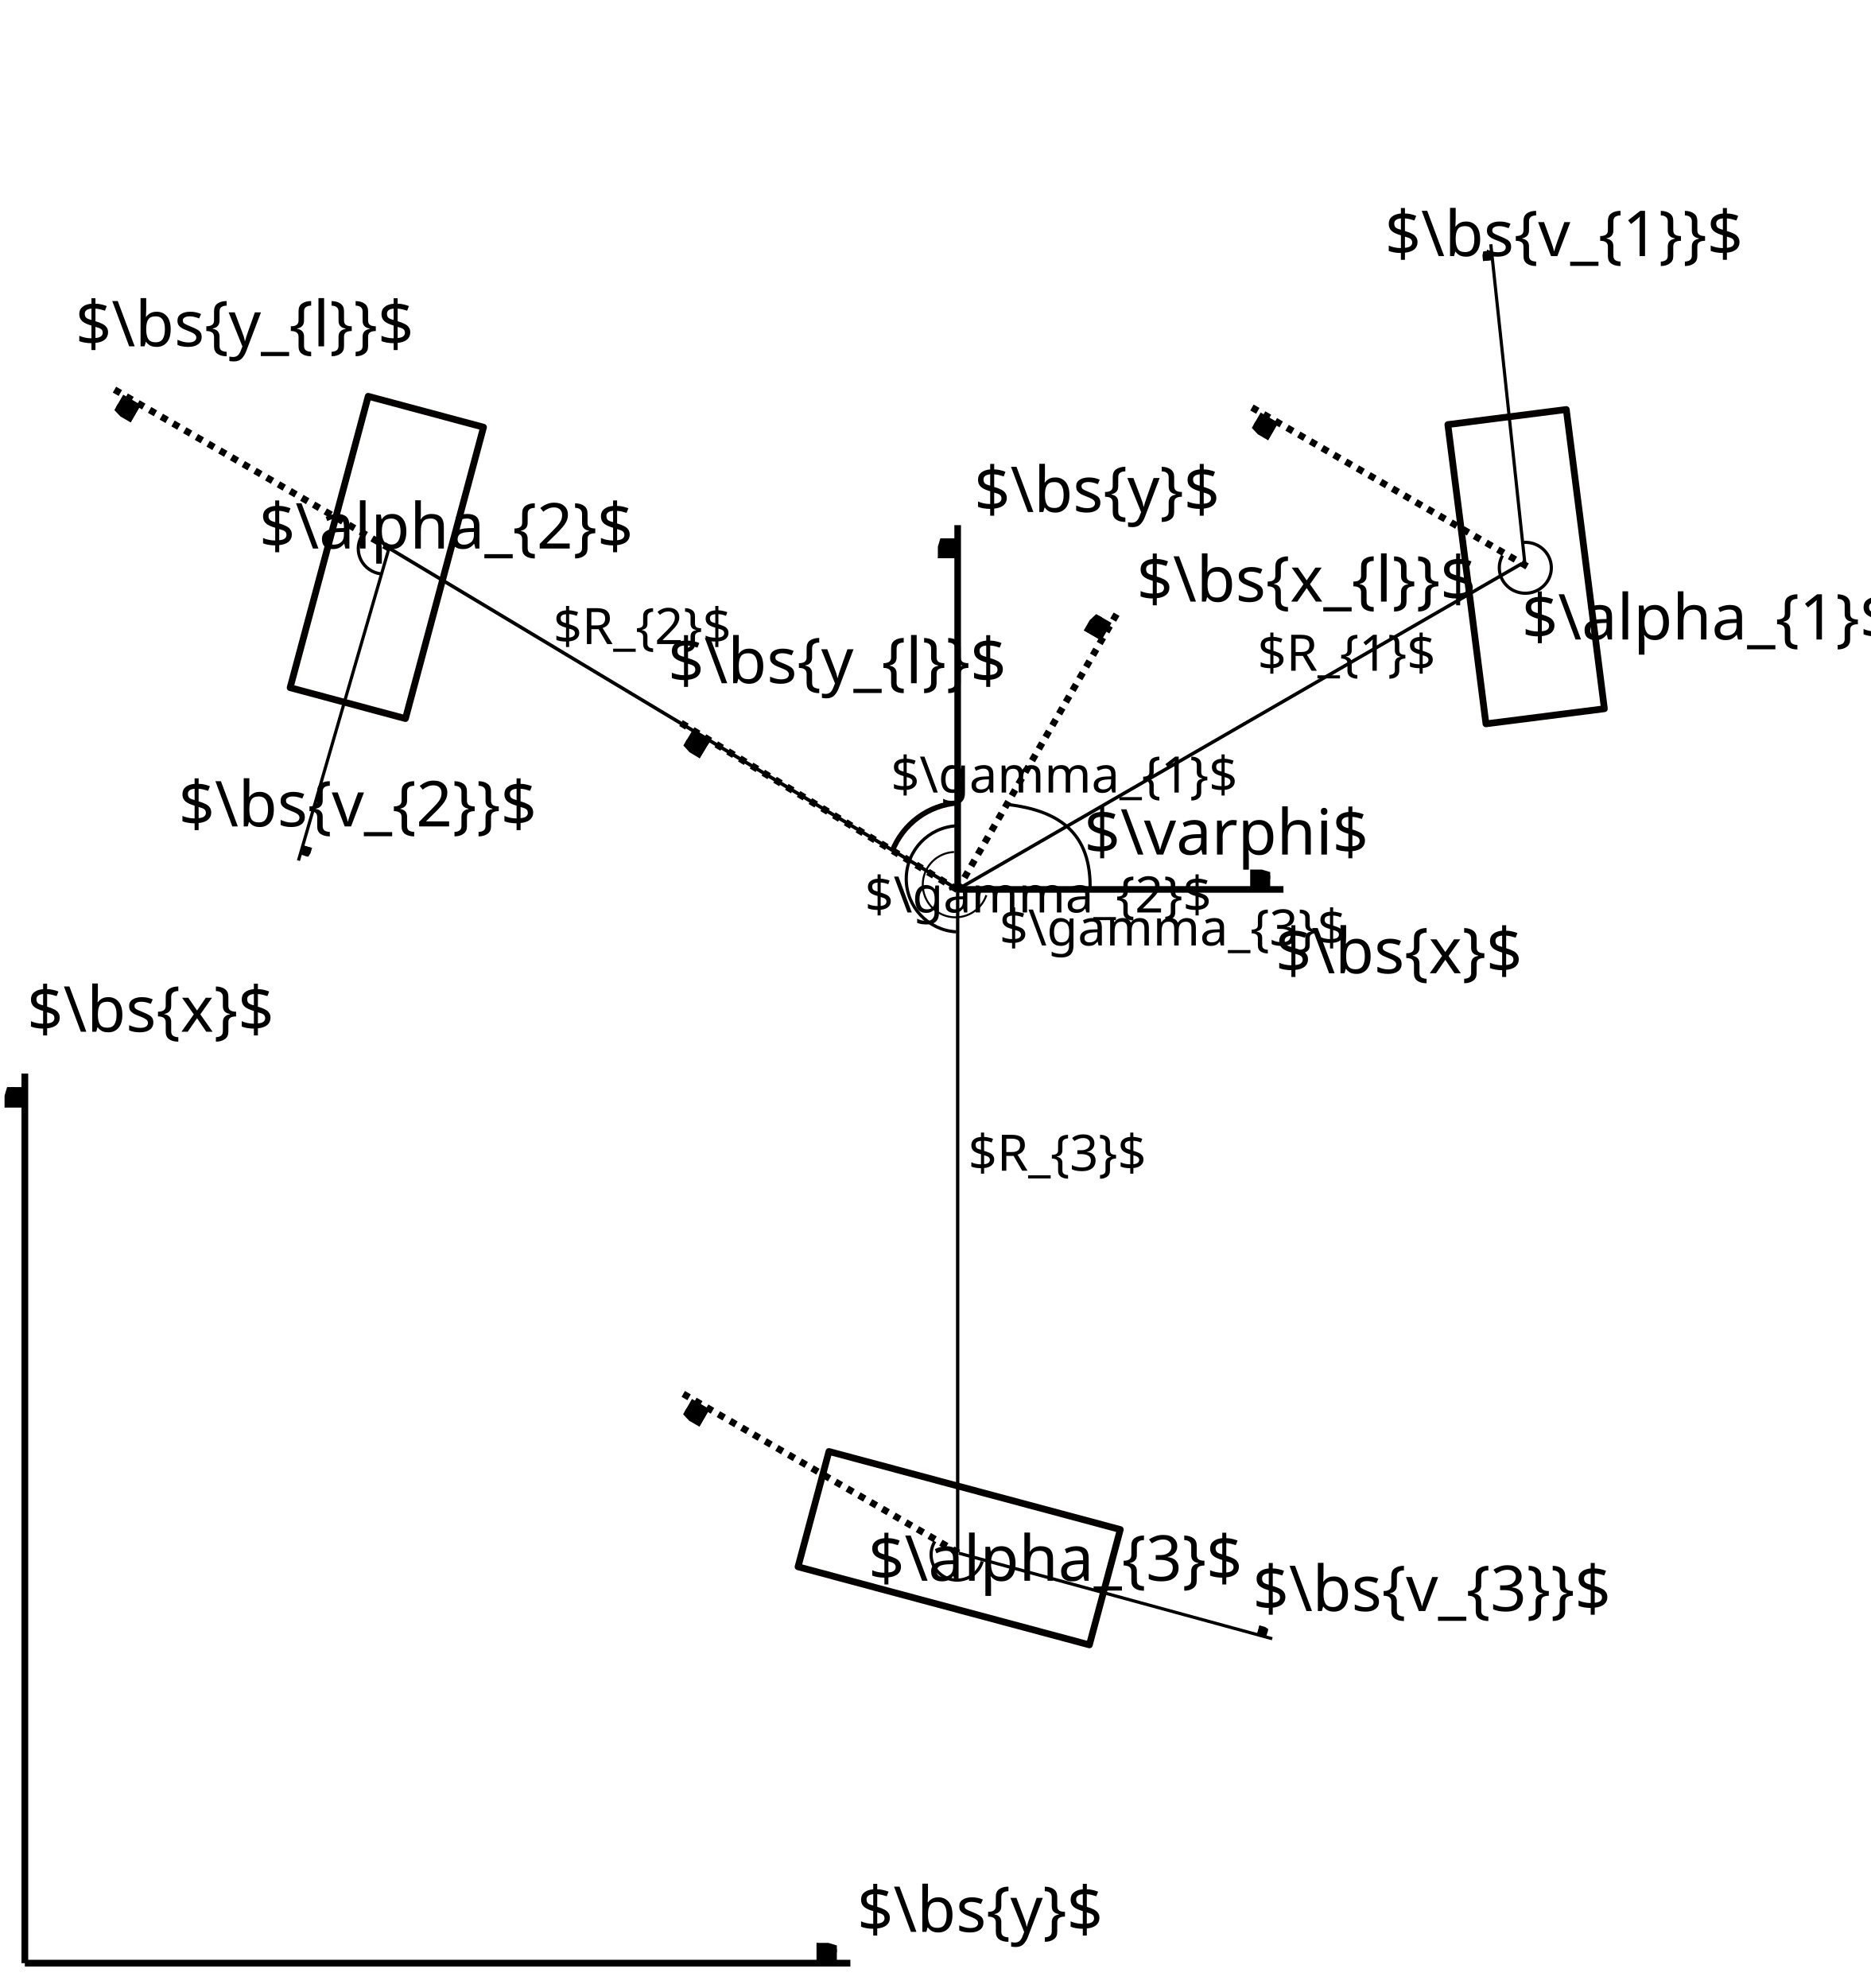
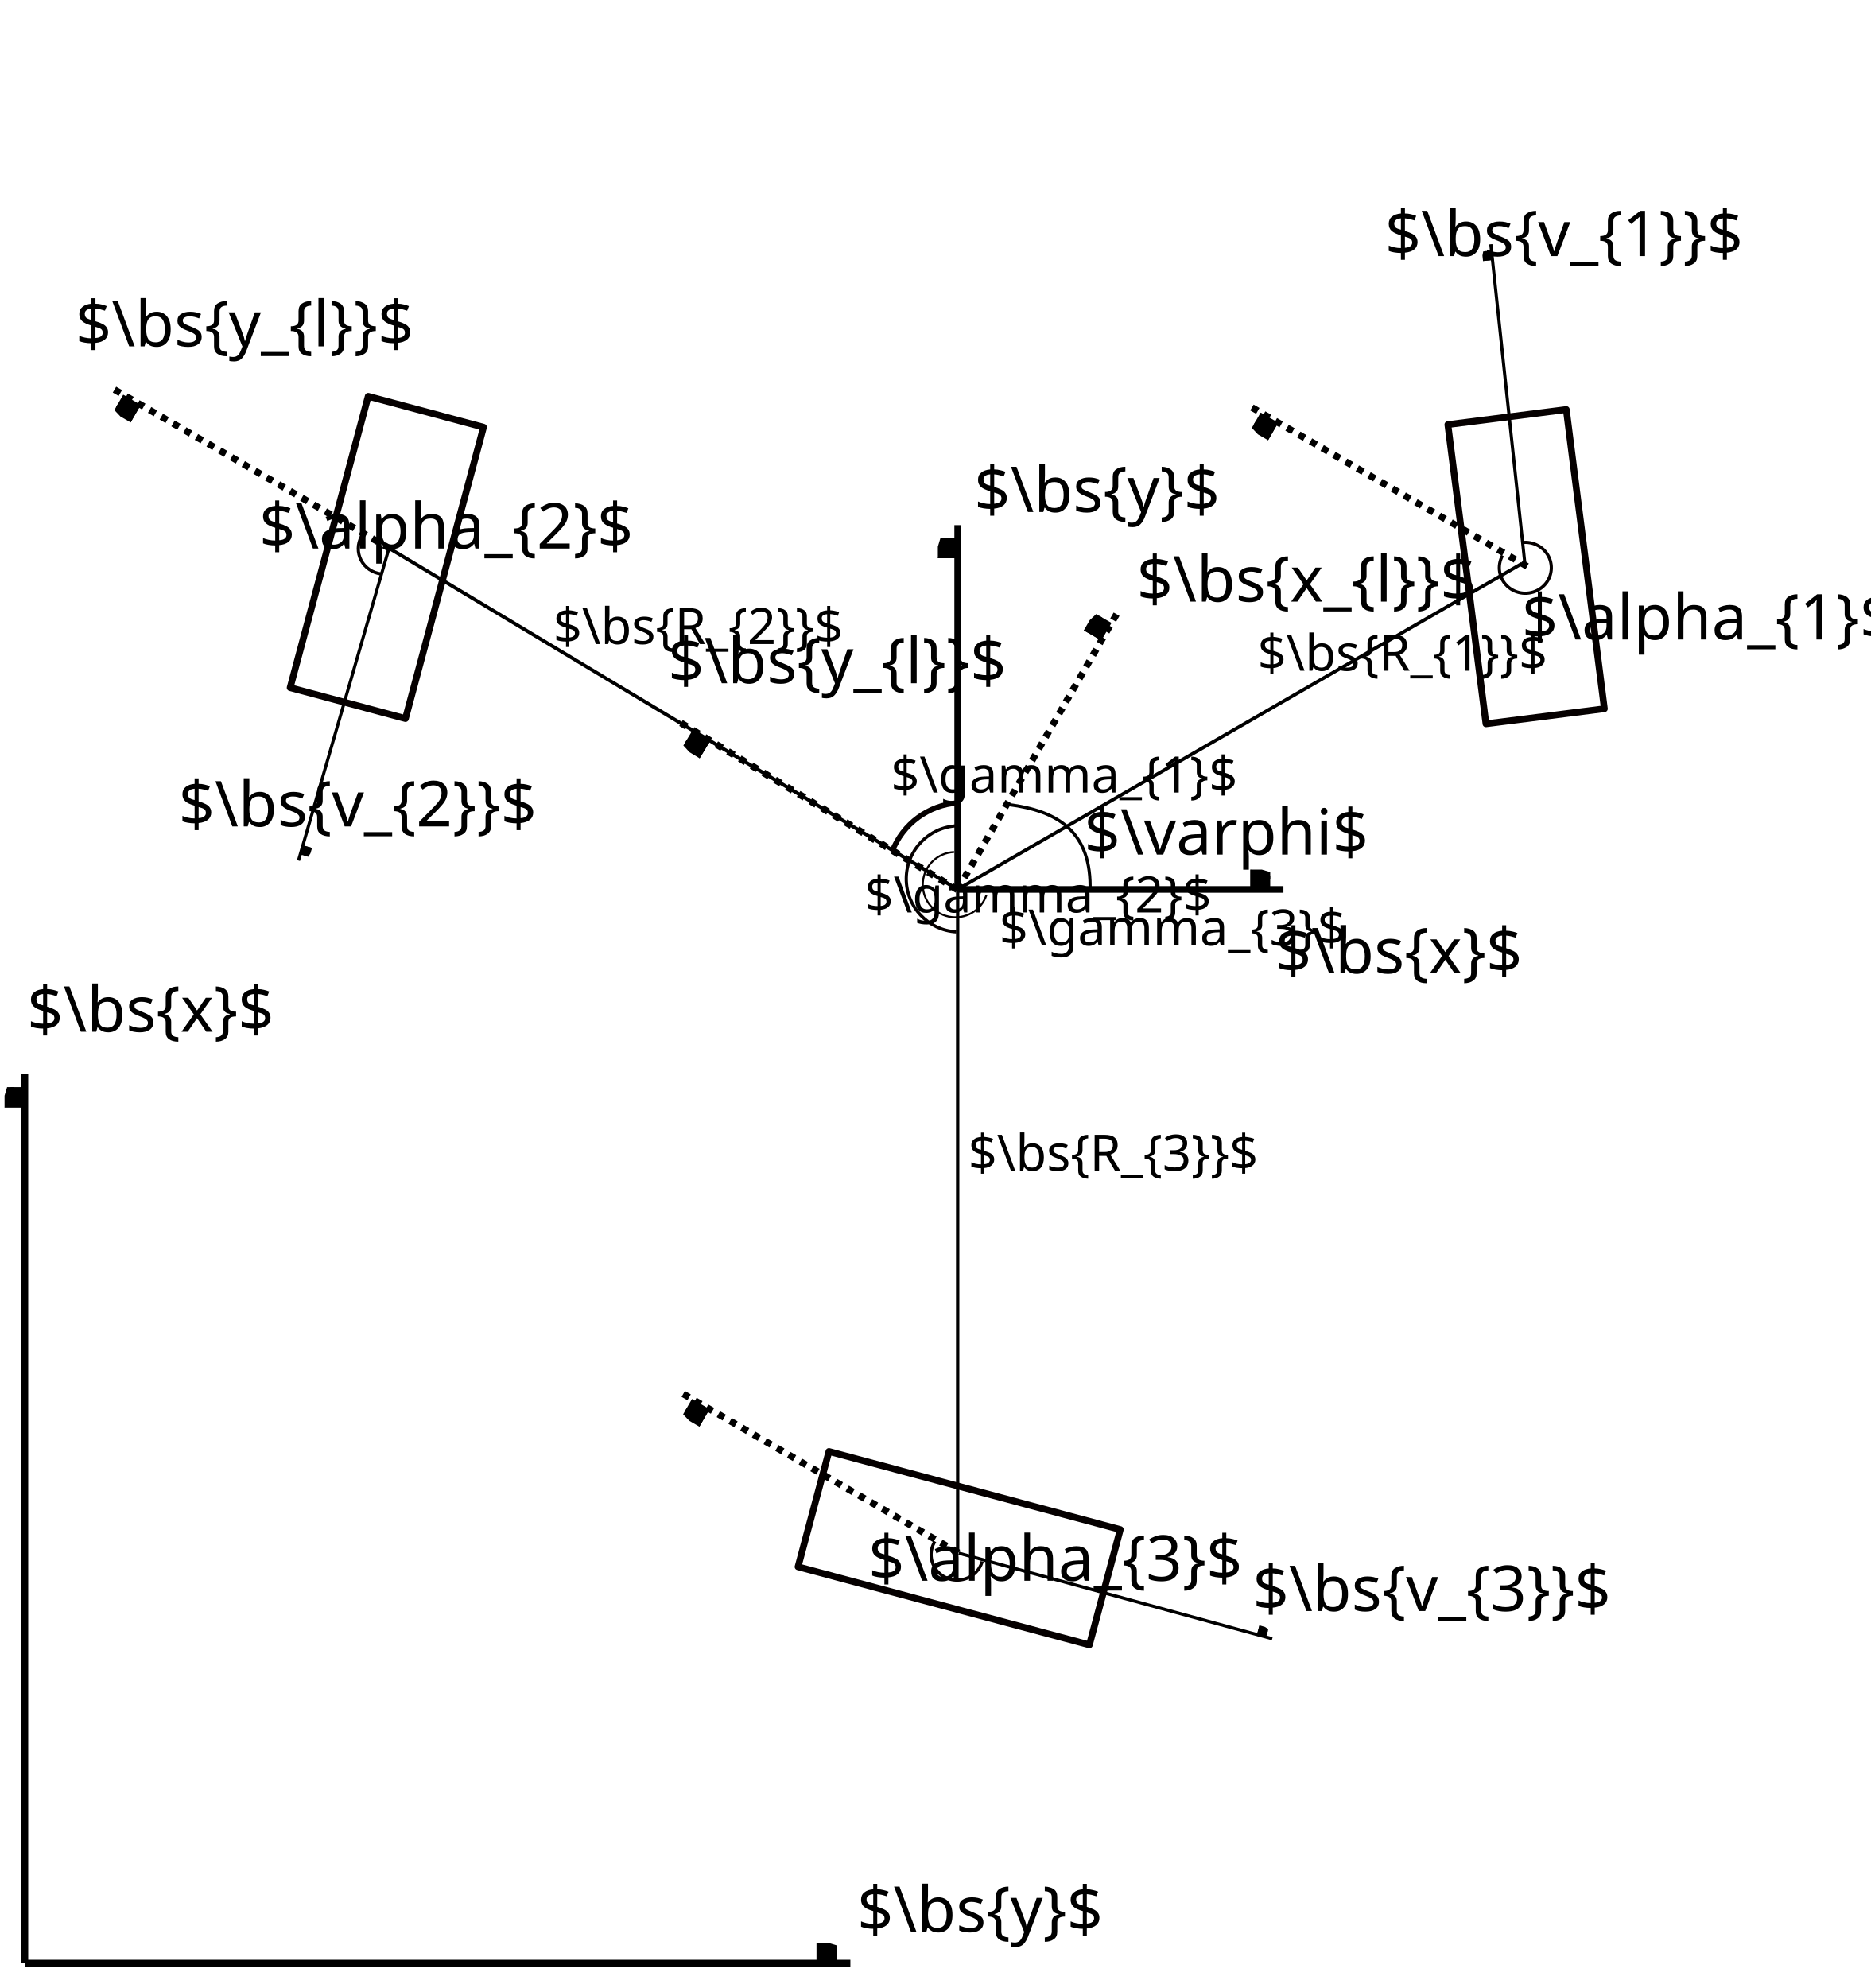
<svg xmlns="http://www.w3.org/2000/svg" width="196.959mm" height="209.342mm" viewBox="0 0 196.959 209.342" version="1.1" id="svg8">
  <defs id="defs2">
    <marker id="marker11127" refX="5" refY="3" orient="auto-start-reverse">
      <path style="fill:context-stroke;stroke:#000000;stroke-opacity:1" d="M 10,3 0,6 V 0 Z" id="path11125" />
    </marker>
    <marker orient="auto-start-reverse" refY="3" refX="5" id="marker7293">
      <path id="path7291" d="M 10,3 0,6 V 0 Z" style="fill:context-stroke;stroke:#000000;stroke-opacity:1" />
    </marker>
    <marker id="marker7194" refX="5" refY="3" orient="auto-start-reverse">
      <path style="fill:context-stroke;stroke:#000000;stroke-opacity:1" d="M 10,3 0,6 V 0 Z" id="path7192" />
    </marker>
    <marker orient="auto-start-reverse" refY="3" refX="5" id="marker7074">
      <path id="path7072" d="M 10,3 0,6 V 0 Z" style="fill:context-stroke;stroke:#000000;stroke-opacity:1" />
    </marker>
    <marker id="marker5069" refX="5" refY="3" orient="auto-start-reverse">
      <path style="fill:context-stroke;stroke:#000000;stroke-opacity:1" d="M 10,3 0,6 V 0 Z" id="path5067" />
    </marker>
    <marker orient="auto-start-reverse" refY="3" refX="5" id="marker4927">
      <path id="path4925" d="M 10,3 0,6 V 0 Z" style="fill:context-stroke;stroke:#000000;stroke-opacity:1" />
    </marker>
    <marker orient="auto-start-reverse" refY="3" refX="5" id="ExperimentalArrow">
      <path id="path4870" d="M 10,3 0,6 V 0 Z" style="fill:context-stroke;stroke:#000000;stroke-opacity:1" />
    </marker>
    <marker orient="auto" refY="0" refX="0" id="Arrow1Lend" style="overflow:visible">
      <path id="path4620" d="M 0,0 5,-5 -12.5,0 5,5 Z" style="fill:#000000;fill-opacity:1;fill-rule:evenodd;stroke:#000000;stroke-width:1pt;stroke-opacity:1" transform="matrix(-0.8,0,0,-0.8,-10,0)" />
    </marker>
    <marker id="marker5069-9" refX="5" refY="3" orient="auto-start-reverse">
      <path style="fill:context-stroke;stroke:#000000;stroke-opacity:1" d="M 10,3 0,6 V 0 Z" id="path5067-1" />
    </marker>
    <marker id="marker5069-9-7" refX="5" refY="3" orient="auto-start-reverse">
      <path style="fill:context-stroke;stroke:#000000;stroke-opacity:1" d="M 10,3 0,6 V 0 Z" id="path5067-1-0" />
    </marker>
    <marker orient="auto-start-reverse" refY="3" refX="5" id="marker7293-3">
      <path id="path7291-6" d="M 10,3 0,6 V 0 Z" style="fill:context-stroke;stroke:#000000;stroke-opacity:1" />
    </marker>
    <marker id="marker11127-0" refX="5" refY="3" orient="auto-start-reverse">
      <path style="fill:context-stroke;stroke:#000000;stroke-opacity:1" d="M 10,3 0,6 V 0 Z" id="path11125-2" />
    </marker>
    <marker id="marker11127-0-9" refX="5" refY="3" orient="auto-start-reverse">
      <path style="fill:context-stroke;stroke:#000000;stroke-opacity:1" d="M 10,3 0,6 V 0 Z" id="path11125-2-2" />
    </marker>
    <marker orient="auto-start-reverse" refY="3" refX="5" id="marker7293-3-1">
      <path id="path7291-6-0" d="M 10,3 0,6 V 0 Z" style="fill:context-stroke;stroke:#000000;stroke-opacity:1" />
    </marker>
    <marker orient="auto-start-reverse" refY="3" refX="5" id="marker7293-3-1-1">
      <path id="path7291-6-0-1" d="M 10,3 0,6 V 0 Z" style="fill:context-stroke;stroke:#000000;stroke-opacity:1" />
    </marker>
    <marker orient="auto-start-reverse" refY="3" refX="5" id="marker7293-3-1-1-6">
      <path id="path7291-6-0-1-4" d="M 10,3 0,6 V 0 Z" style="fill:context-stroke;stroke:#000000;stroke-opacity:1" />
    </marker>
  </defs>
  <g id="layer1" transform="translate(-5.943397,4.346397)">
    <ellipse style="fill:none;stroke-width:0.334" id="path3771" cx="87.24" cy="30.529" rx="34.539" ry="15.837" />
    <rect style="fill:none;stroke-width:0.334" id="rect3773" width="57.621" height="29.484" x="57.25" y="-4.346" />
    <path style="opacity:1;fill:none;stroke:#000000;stroke-width:0.696;stroke-linecap:butt;stroke-linejoin:round;stroke-miterlimit:4;stroke-dasharray:none;stroke-opacity:1;marker-end:url(#ExperimentalArrow);image-rendering:auto" d="M 106.795,89.312 V 50.951" id="path3789" />
    <path style="fill:none;stroke:#000000;stroke-width:0.696;stroke-linecap:butt;stroke-linejoin:miter;stroke-miterlimit:4;stroke-dasharray:none;stroke-opacity:1;marker-end:url(#marker4927)" d="m 106.795,89.312 h 34.305" id="path4613" />
    <path style="fill:none;stroke:#000000;stroke-width:0.363px;stroke-linecap:butt;stroke-linejoin:miter;stroke-opacity:1" d="M 106.802,89.3 166.243,54.981" id="path5262" />
    <path style="fill:none;stroke:#000000;stroke-width:0.372px;stroke-linecap:butt;stroke-linejoin:miter;stroke-opacity:1" d="M 106.795,89.312 46.98,53.416" id="path5262-3" />
    <path style="fill:none;stroke:#000000;stroke-width:0.351px;stroke-linecap:butt;stroke-linejoin:miter;stroke-opacity:1" d="M 106.795,89.312 V 159.092" id="path5262-5" />
    <text xml:space="preserve" style="font-style:normal;font-weight:normal;font-size:6.672px;line-height:1.25;font-family:sans-serif;letter-spacing:0px;word-spacing:0px;fill:#000000;fill-opacity:1;stroke:none;stroke-width:0.334" x="140.251" y="98.142" id="text5287">
      <tspan id="tspan5285" x="140.251" y="98.142" style="stroke-width:0.334">$\bs{x}$</tspan>
    </text>
    <text xml:space="preserve" style="font-style:normal;font-variant:normal;font-weight:normal;font-stretch:normal;font-size:6.671px;line-height:1.25;font-family:sans-serif;-inkscape-font-specification:'sans-serif, Normal';font-variant-ligatures:normal;font-variant-caps:normal;font-variant-numeric:normal;font-feature-settings:normal;text-align:start;letter-spacing:0px;word-spacing:0px;writing-mode:lr-tb;text-anchor:start;fill:#000000;fill-opacity:1;stroke:none;stroke-width:0.334" x="108.533" y="49.567" id="text5291">
      <tspan id="tspan17871" x="108.533" y="49.567">$\bs{y}$</tspan>
    </text>
    <path style="fill:none;stroke:#000000;stroke-width:0.334;stroke-linecap:butt;stroke-linejoin:miter;stroke-miterlimit:4;stroke-dasharray:none;stroke-opacity:1;marker-end:url(#marker5069)" d="m 166.57,55.415 -3.632,-34.041" id="path5466" />
    <path style="fill:none;stroke:#000000;stroke-width:0.334;stroke-linecap:butt;stroke-linejoin:miter;stroke-miterlimit:4;stroke-dasharray:none;stroke-opacity:1;marker-end:url(#marker5069-9)" d="M 46.906,53.391 37.375,86.272" id="path5466-2" />
    <path style="fill:none;stroke:#000000;stroke-width:0.334;stroke-linecap:butt;stroke-linejoin:miter;stroke-miterlimit:4;stroke-dasharray:none;stroke-opacity:1;marker-end:url(#marker5069-9-7)" d="m 106.896,159.202 33.026,9.015" id="path5466-2-9" />
    <text xml:space="preserve" style="font-style:normal;font-weight:normal;font-size:6.672px;line-height:1.25;font-family:sans-serif;letter-spacing:0px;word-spacing:0px;fill:#000000;fill-opacity:1;stroke:none;stroke-width:0.334" x="151.787" y="22.621" id="text7052">
      <tspan id="tspan7050" x="151.787" y="22.621" style="stroke-width:0.334">$\bs{v_{1}}$</tspan>
    </text>
    <text xml:space="preserve" style="font-style:normal;font-weight:normal;font-size:6.672px;line-height:1.25;font-family:sans-serif;letter-spacing:0px;word-spacing:0px;fill:#000000;fill-opacity:1;stroke:none;stroke-width:0.334" x="24.751" y="82.678" id="text7056">
      <tspan id="tspan7054" x="24.751" y="82.678" style="stroke-width:0.334">$\bs{v_{2}}$</tspan>
    </text>
    <text xml:space="preserve" style="font-style:normal;font-weight:normal;font-size:6.672px;line-height:1.25;font-family:sans-serif;letter-spacing:0px;word-spacing:0px;fill:#000000;fill-opacity:1;stroke:none;stroke-width:0.334" x="137.869" y="165.298" id="text7060">
      <tspan id="tspan7058" x="137.869" y="165.298" style="stroke-width:0.334">$\bs{v_{3}}$</tspan>
    </text>
    <path style="fill:none;stroke:#000000;stroke-width:0.712;stroke-linecap:butt;stroke-linejoin:miter;stroke-miterlimit:4;stroke-dasharray:none;stroke-opacity:1;marker-end:url(#marker7074)" d="M 8.559,202.38 V 108.705" id="path7064" />
    <path style="fill:none;stroke:#000000;stroke-width:0.712;stroke-linecap:butt;stroke-linejoin:miter;stroke-miterlimit:4;stroke-dasharray:none;stroke-opacity:1;marker-end:url(#marker7194)" d="M 8.559,202.38 H 95.495" id="path7184" />
    <text xml:space="preserve" style="font-style:normal;font-weight:normal;font-size:6.672px;line-height:1.25;font-family:sans-serif;letter-spacing:0px;word-spacing:0px;fill:#000000;fill-opacity:1;stroke:none;stroke-width:0.334" x="8.797" y="104.297" id="text7258">
      <tspan id="tspan7256" x="8.797" y="104.297" style="stroke-width:0.334">$\bs{x}$</tspan>
    </text>
    <text xml:space="preserve" style="font-style:normal;font-weight:normal;font-size:6.672px;line-height:1.25;font-family:sans-serif;letter-spacing:0px;word-spacing:0px;fill:#000000;fill-opacity:1;stroke:none;stroke-width:0.334" x="96.216" y="199.085" id="text7262">
      <tspan id="tspan7260" x="96.216" y="199.085" style="stroke-width:0.334">$\bs{y}$</tspan>
    </text>
    <path style="fill:none;stroke:#000000;stroke-width:0.712;stroke-linecap:butt;stroke-linejoin:miter;stroke-miterlimit:4;stroke-dasharray:0.712, 0.712;stroke-dashoffset:0;stroke-opacity:1;marker-end:url(#marker7293)" d="m 106.795,89.312 16.913,-29.293" id="path7283" />
    <path style="fill:none;stroke:#000000;stroke-width:0.723;stroke-linecap:butt;stroke-linejoin:miter;stroke-miterlimit:4;stroke-dasharray:0.723, 0.723;stroke-dashoffset:0;stroke-opacity:1;marker-end:url(#marker7293-3)" d="M 106.758,89.339 77.647,71.784" id="path7283-0" />
    <text xml:space="preserve" style="font-style:normal;font-weight:normal;font-size:6.672px;line-height:1.25;font-family:sans-serif;letter-spacing:0px;word-spacing:0px;fill:#000000;fill-opacity:1;stroke:none;stroke-width:0.334" x="125.654" y="59.003" id="text8142">
      <tspan id="tspan8140" x="125.654" y="59.003" style="stroke-width:0.334">$\bs{x_{l}}$</tspan>
    </text>
    <text xml:space="preserve" style="font-style:normal;font-weight:normal;font-size:6.672px;line-height:1.25;font-family:sans-serif;letter-spacing:0px;word-spacing:0px;fill:#000000;fill-opacity:1;stroke:none;stroke-width:0.334" x="76.289" y="67.595" id="text8146">
      <tspan id="tspan8144" x="76.289" y="67.595" style="stroke-width:0.334">$\bs{y_{l}}$</tspan>
    </text>
    <path style="fill:none;stroke:#000000;stroke-width:0.334px;stroke-linecap:butt;stroke-linejoin:miter;stroke-opacity:1" d="m 120.733,89.55 c 0.233,-6.331 -3.435,-8.533 -8.578,-9.173" id="path8174" />
    <text xml:space="preserve" style="font-style:normal;font-weight:normal;font-size:6.672px;line-height:1.25;font-family:sans-serif;letter-spacing:0px;word-spacing:0px;fill:#000000;fill-opacity:1;stroke:none;stroke-width:0.334" x="120.114" y="85.639" id="text8178">
      <tspan id="tspan8176" x="120.114" y="85.639" style="stroke-width:0.334">$\varphi$</tspan>
    </text>
    <rect style="opacity:1;fill:none;stroke:#050000;stroke-width:0.712;stroke-linejoin:round;stroke-miterlimit:4;stroke-dasharray:none;stroke-dashoffset:0;stroke-opacity:1" id="rect8196" width="31.765" height="12.572" x="60.047" y="-164.622" transform="rotate(82.74493)" />
    <rect style="opacity:1;fill:none;stroke:#050000;stroke-width:0.712;stroke-linejoin:round;stroke-miterlimit:4;stroke-dasharray:none;stroke-dashoffset:0;stroke-opacity:1" id="rect8196-6" width="31.765" height="12.572" x="-56.302" y="52.871" transform="rotate(-75)" />
    <rect style="opacity:1;fill:none;stroke:#050000;stroke-width:0.712;stroke-linejoin:round;stroke-miterlimit:4;stroke-dasharray:none;stroke-dashoffset:0;stroke-opacity:1" id="rect8196-6-2" width="31.765" height="12.572" x="-160.26" y="-131.878" transform="rotate(-165)" />
    <text xml:space="preserve" style="font-style:normal;font-weight:normal;font-size:6.672px;line-height:1.25;font-family:sans-serif;letter-spacing:0px;word-spacing:0px;fill:#000000;fill-opacity:1;stroke:none;stroke-width:0.334" x="166.204" y="62.997" id="text11343">
      <tspan id="tspan11341" x="166.204" y="62.997" style="stroke-width:0.334">$\alpha_{1}$</tspan>
    </text>
    <text xml:space="preserve" style="font-style:normal;font-variant:normal;font-weight:normal;font-stretch:normal;font-size:6.672px;line-height:1.25;font-family:sans-serif;-inkscape-font-specification:'sans-serif, Normal';font-variant-ligatures:normal;font-variant-caps:normal;font-variant-numeric:normal;font-feature-settings:normal;text-align:start;letter-spacing:0px;word-spacing:0px;writing-mode:lr-tb;text-anchor:start;fill:#000000;fill-opacity:1;stroke:none;stroke-width:0.334" x="97.391" y="162.113" id="text11343-7">
      <tspan id="tspan13957" x="97.391" y="162.113" style="stroke-width:0.334">$\alpha_{3}$</tspan>
    </text>
    <text xml:space="preserve" style="font-style:normal;font-variant:normal;font-weight:normal;font-stretch:normal;font-size:6.672px;line-height:1.25;font-family:sans-serif;-inkscape-font-specification:'sans-serif, Normal';font-variant-ligatures:normal;font-variant-caps:normal;font-variant-numeric:normal;font-feature-settings:normal;text-align:start;letter-spacing:0px;word-spacing:0px;writing-mode:lr-tb;text-anchor:start;fill:#000000;fill-opacity:1;stroke:none;stroke-width:0.334" x="33.238" y="53.414" id="text11343-7-8">
      <tspan id="tspan13955" x="33.238" y="53.414" style="stroke-width:0.334">$\alpha_{2}$</tspan>
    </text>
    <path style="opacity:1;fill:none;stroke:#050000;stroke-width:0.334;stroke-linejoin:round;stroke-miterlimit:4;stroke-dasharray:none;stroke-dashoffset:0;stroke-opacity:1" id="path14763" d="m 109.376,160.079 a 2.74,2.681 0 0 1 -2.201,1.93 2.74,2.681 0 0 1 -2.712,-1.149 2.74,2.681 0 0 1 -0.068,-2.891" />
    <text xml:space="preserve" style="font-style:normal;font-weight:normal;font-size:5.292px;line-height:1.25;font-family:sans-serif;letter-spacing:0px;word-spacing:0px;fill:#000000;fill-opacity:1;stroke:none;stroke-width:0.265" x="138.375" y="66.283" id="text14803">
-       <tspan id="tspan14801" x="138.375" y="66.283" style="stroke-width:0.265">$R_{1}$</tspan>
+       <tspan id="tspan14801" x="138.375" y="66.283" style="stroke-width:0.265">$\bs{R_{1}}$</tspan>
    </text>
    <text xml:space="preserve" style="font-style:normal;font-weight:normal;font-size:5.292px;line-height:1.25;font-family:sans-serif;letter-spacing:0px;word-spacing:0px;fill:#000000;fill-opacity:1;stroke:none;stroke-width:0.265" x="64.208" y="63.477" id="text14807">
-       <tspan id="tspan14805" x="64.208" y="63.477" style="stroke-width:0.265">$R_{2}$</tspan>
+       <tspan id="tspan14805" x="64.208" y="63.477" style="stroke-width:0.265">$\bs{R_{2}}$</tspan>
    </text>
    <text xml:space="preserve" style="font-style:normal;font-weight:normal;font-size:5.292px;line-height:1.25;font-family:sans-serif;letter-spacing:0px;word-spacing:0px;fill:#000000;fill-opacity:1;stroke:none;stroke-width:0.265" x="107.907" y="118.935" id="text14811">
-       <tspan id="tspan14809" x="107.907" y="118.935" style="stroke-width:0.265">$R_{3}$</tspan>
+       <tspan id="tspan14809" x="107.907" y="118.935" style="stroke-width:0.265">$\bs{R_{3}}$</tspan>
    </text>
    <path style="fill:none;stroke:#000000;stroke-width:0.712;stroke-linecap:butt;stroke-linejoin:miter;stroke-miterlimit:4;stroke-dasharray:0.712, 0.712;stroke-dashoffset:0;stroke-opacity:1;marker-end:url(#marker7293-3-1)" d="M 166.763,55.296 137.47,38.383" id="path7283-0-4" />
    <path style="fill:none;stroke:#000000;stroke-width:0.712;stroke-linecap:butt;stroke-linejoin:miter;stroke-miterlimit:4;stroke-dasharray:0.712, 0.712;stroke-dashoffset:0;stroke-opacity:1;marker-end:url(#marker7293-3-1-1)" d="M 46.98,53.416 17.687,36.504" id="path7283-0-4-8" />
    <path style="fill:none;stroke:#000000;stroke-width:0.712;stroke-linecap:butt;stroke-linejoin:miter;stroke-miterlimit:4;stroke-dasharray:0.712, 0.712;stroke-dashoffset:0;stroke-opacity:1;marker-end:url(#marker7293-3-1-1-6)" d="M 106.875,159.167 77.582,142.254" id="path7283-0-4-8-3" />
    <path style="opacity:1;fill:none;stroke:#050000;stroke-width:0.334;stroke-linejoin:round;stroke-miterlimit:4;stroke-dasharray:none;stroke-dashoffset:0;stroke-opacity:1" id="path14763-4" d="m 166.42,52.767 a 2.74,2.681 0 0 1 2.763,1.862 2.74,2.681 0 0 1 -1.15,3.083 2.74,2.681 0 0 1 -3.339,-0.317 2.74,2.681 0 0 1 -0.522,-3.242" />
    <path style="opacity:1;fill:none;stroke:#050000;stroke-width:0.334;stroke-linejoin:round;stroke-miterlimit:4;stroke-dasharray:none;stroke-dashoffset:0;stroke-opacity:1" id="path14763-4-7" d="m 46.084,56.089 a 2.74,2.681 0 0 1 -2.111,-1.437 2.74,2.681 0 0 1 0.036,-2.515" />
    <text xml:space="preserve" style="font-style:normal;font-weight:normal;font-size:6.672px;line-height:1.25;font-family:sans-serif;letter-spacing:0px;word-spacing:0px;fill:#000000;fill-opacity:1;stroke:none;stroke-width:0.334" x="13.888" y="32.119" id="text8146-6">
      <tspan id="tspan8144-8" x="13.888" y="32.119" style="stroke-width:0.334">$\bs{y_{l}}$</tspan>
    </text>
    <path style="opacity:1;fill:none;stroke:#050000;stroke-width:0.559;stroke-linejoin:round;stroke-miterlimit:4;stroke-dasharray:none;stroke-dashoffset:0;stroke-opacity:1" id="path4531" d="m 99.889,85.319 a 8.018,8.018 0 0 1 6.937,-5.12" />
    <path style="opacity:1;fill:none;stroke:#050000;stroke-width:0.334;stroke-linejoin:round;stroke-miterlimit:4;stroke-dasharray:none;stroke-dashoffset:0;stroke-opacity:1" id="path4614" d="m 106.646,93.781 a 5.591,5.591 0 0 1 -5.266,-5.625 5.591,5.591 0 0 1 5.352,-5.543" />
    <path style="opacity:1;fill:none;stroke:#050000;stroke-width:0.206;stroke-linejoin:round;stroke-miterlimit:4;stroke-dasharray:none;stroke-dashoffset:0;stroke-opacity:1" id="path4614-5" d="m 109.818,89.915 a 3.44,3.44 0 0 1 -3.955,2.263 3.44,3.44 0 0 1 -2.732,-3.646 3.44,3.44 0 0 1 3.282,-3.16" />
    <text xml:space="preserve" style="font-style:normal;font-weight:normal;font-size:5.292px;line-height:1.25;font-family:sans-serif;letter-spacing:0px;word-spacing:0px;fill:#000000;fill-opacity:1;stroke:none;stroke-width:0.265" x="99.755" y="79.112" id="text4633">
      <tspan id="tspan4631" x="99.755" y="79.112" style="stroke-width:0.265">$\gamma_{1}$</tspan>
    </text>
    <text xml:space="preserve" style="font-style:normal;font-weight:normal;font-size:5.292px;line-height:1.25;font-family:sans-serif;letter-spacing:0px;word-spacing:0px;fill:#000000;fill-opacity:1;stroke:none;stroke-width:0.265" x="97.015" y="91.74" id="text4637">
      <tspan id="tspan4635" x="97.015" y="91.74" style="stroke-width:0.265">$\gamma_{2}$</tspan>
    </text>
    <text xml:space="preserve" style="font-style:normal;font-weight:normal;font-size:5.292px;line-height:1.25;font-family:sans-serif;letter-spacing:0px;word-spacing:0px;fill:#000000;fill-opacity:1;stroke:none;stroke-width:0.265" x="111.181" y="95.215" id="text4641">
      <tspan id="tspan4639" x="111.181" y="95.215" style="stroke-width:0.265">$\gamma_{3}$</tspan>
    </text>
  </g>
</svg>
